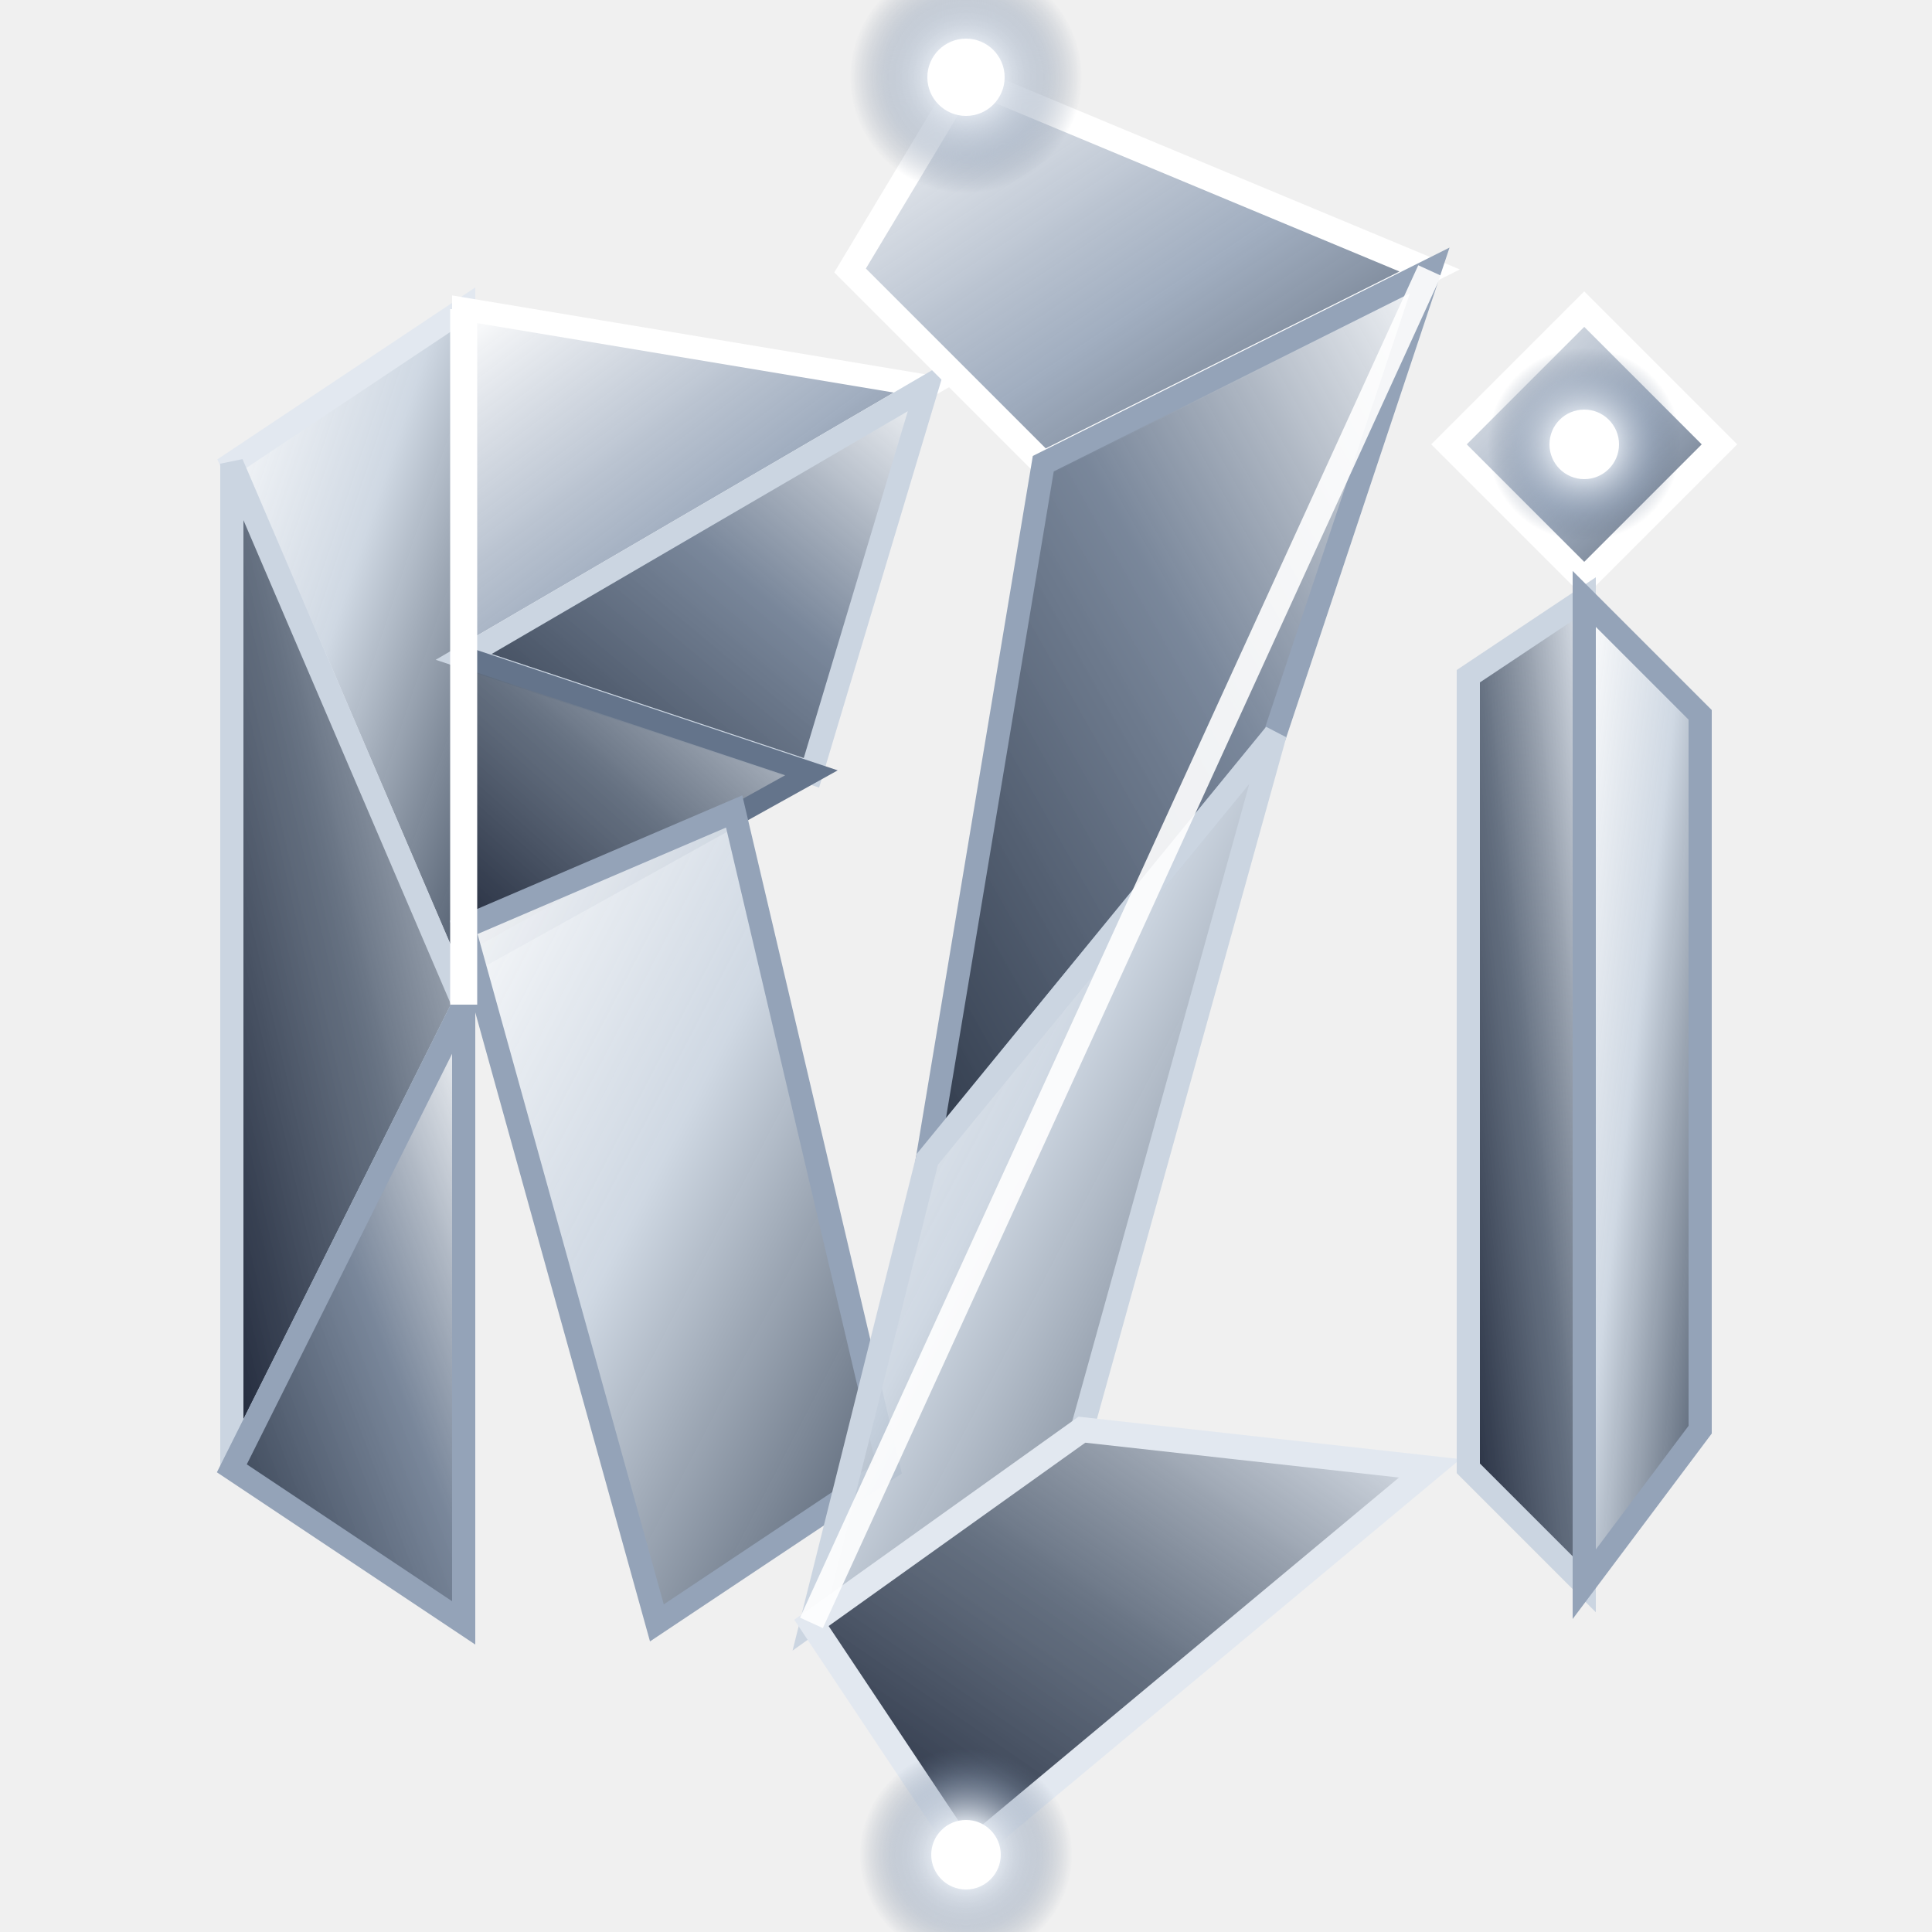
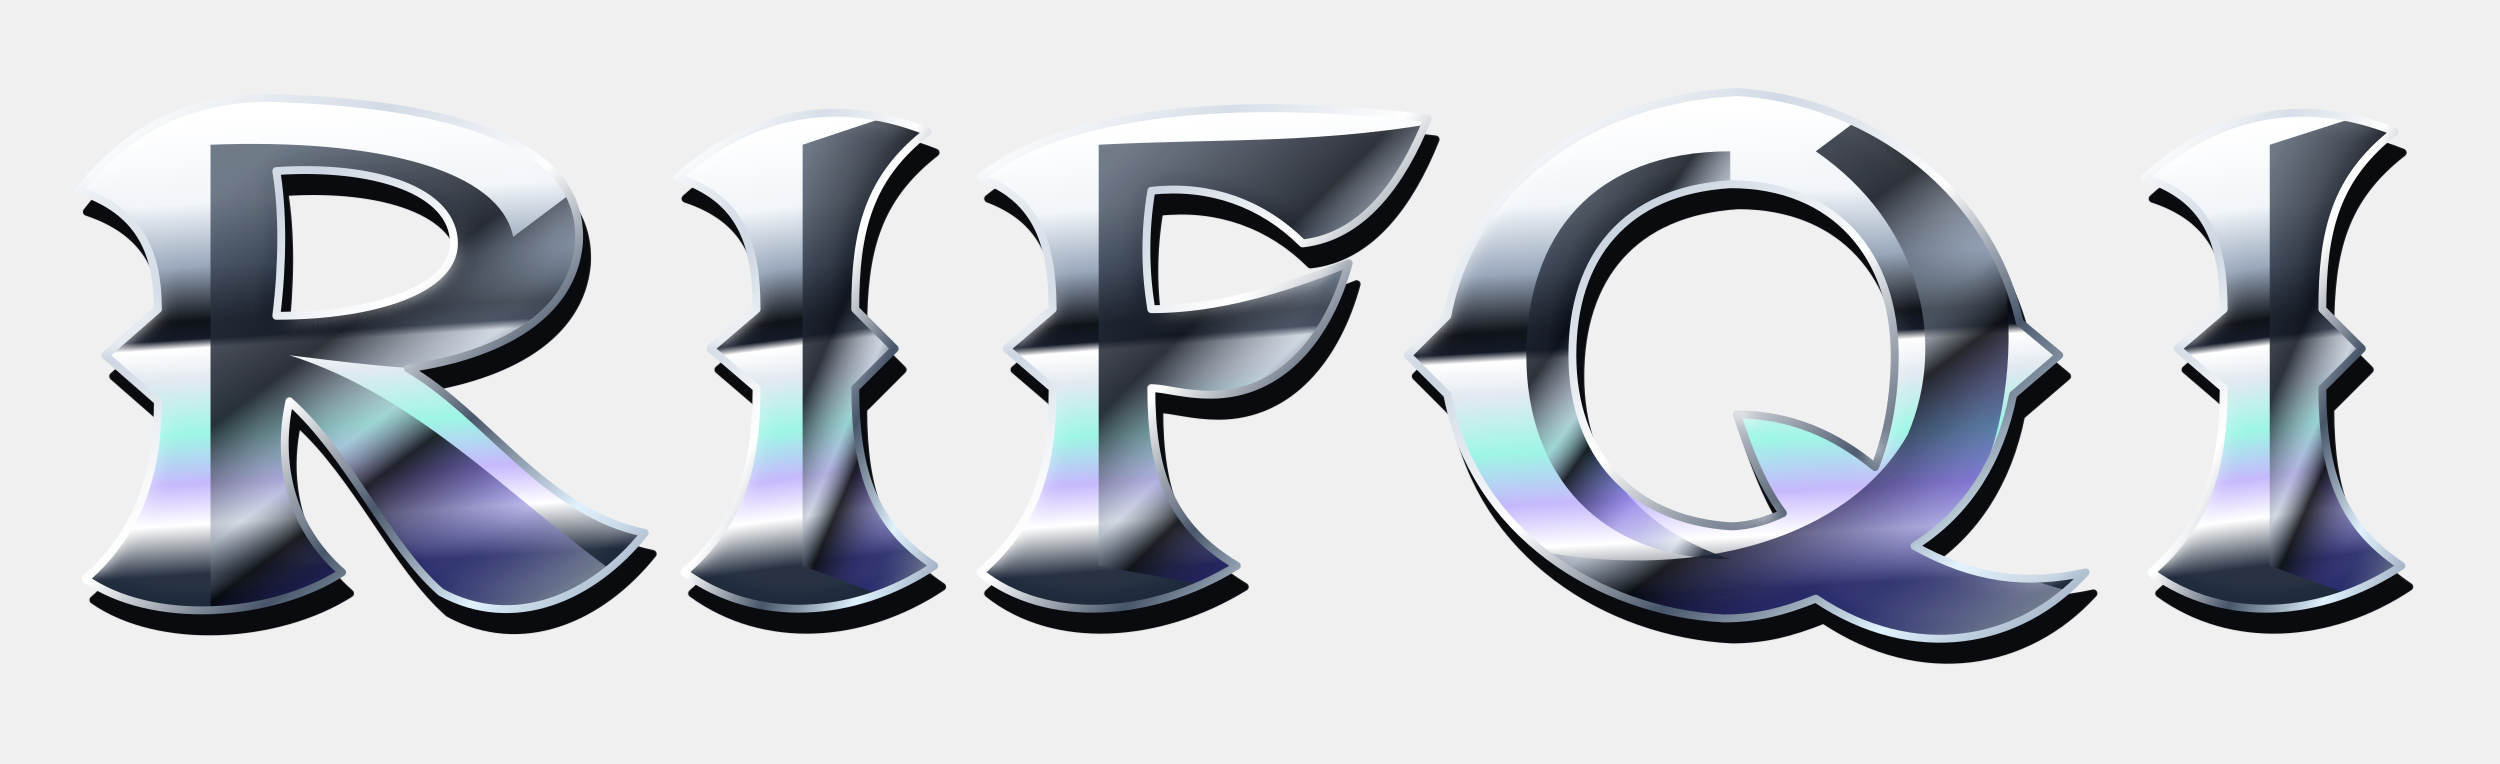
- <svg xmlns="http://www.w3.org/2000/svg" viewBox="0 0 100 100" width="100%" height="100%" aria-label="RZI Crystal Monolith Logo">
+ <svg xmlns="http://www.w3.org/2000/svg" viewBox="0 0 380 116" width="100%" height="100%" aria-label="RIFQI 3D Chiseled Liquid Chrome Logo">
  <defs>
-     <linearGradient id="logo-g-orange" x1="0%" y1="0%" x2="100%" y2="100%">
-       <stop offset="0%" stop-color="#ffffff" stop-opacity="0.98" />
-       <stop offset="45%" stop-color="#cbd5e1" stop-opacity="0.9" />
-       <stop offset="100%" stop-color="#334155" stop-opacity="0.88" />
+     <linearGradient id="chrome-mirror" x1="0%" y1="6%" x2="6%" y2="94%">
+       <stop offset="0%" stop-color="#ffffff" />
+       <stop offset="18%" stop-color="#f1f5f9" />
+       <stop offset="32%" stop-color="#94a3b8" />
+       <stop offset="44%" stop-color="#04070d" />
+       <stop offset="48%" stop-color="#0b1120" />
+       <stop offset="50%" stop-color="#ffffff" />
+       <stop offset="57%" stop-color="#e2e8f0" />
+       <stop offset="69%" stop-color="#99f6e4" />
+       <stop offset="80%" stop-color="#c4b5fd" />
+       <stop offset="89%" stop-color="#ffffff" />
+       <stop offset="100%" stop-color="#1e293b" />
    </linearGradient>
-     <linearGradient id="logo-g-violet" x1="0%" y1="100%" x2="100%" y2="0%">
-       <stop offset="0%" stop-color="#0f172a" stop-opacity="0.94" />
-       <stop offset="50%" stop-color="#475569" stop-opacity="0.82" />
-       <stop offset="100%" stop-color="#e2e8f0" stop-opacity="0.98" />
+     <linearGradient id="chrome-chisel-shadow" x1="15%" y1="0%" x2="85%" y2="100%">
+       <stop offset="0%" stop-color="#334155" stop-opacity="0.72" />
+       <stop offset="32%" stop-color="#090d16" stop-opacity="0.88" />
+       <stop offset="48%" stop-color="#94a3b8" stop-opacity="0.42" />
+       <stop offset="56%" stop-color="#03050a" stop-opacity="0.9" />
+       <stop offset="76%" stop-color="#4338ca" stop-opacity="0.34" />
+       <stop offset="92%" stop-color="#cbd5e1" stop-opacity="0.52" />
+       <stop offset="100%" stop-color="#0f172a" stop-opacity="0.85" />
    </linearGradient>
-     <linearGradient id="logo-g-magenta" x1="100%" y1="0%" x2="0%" y2="100%">
-       <stop offset="0%" stop-color="#f8fafc" stop-opacity="0.95" />
-       <stop offset="45%" stop-color="#64748b" stop-opacity="0.85" />
-       <stop offset="100%" stop-color="#1e293b" stop-opacity="0.92" />
+     <linearGradient id="chrome-rim" x1="0%" y1="0%" x2="100%" y2="100%">
+       <stop offset="0%" stop-color="#ffffff" />
+       <stop offset="28%" stop-color="#cbd5e1" />
+       <stop offset="48%" stop-color="#ffffff" />
+       <stop offset="66%" stop-color="#475569" />
+       <stop offset="84%" stop-color="#e0f2fe" />
+       <stop offset="100%" stop-color="#94a3b8" />
    </linearGradient>
-     <linearGradient id="logo-g-amber" x1="0%" y1="0%" x2="100%" y2="100%">
-       <stop offset="0%" stop-color="#ffffff" stop-opacity="0.98" />
-       <stop offset="55%" stop-color="#94a3b8" stop-opacity="0.86" />
-       <stop offset="100%" stop-color="#334155" stop-opacity="0.78" />
-     </linearGradient>
-     <radialGradient id="logo-g-star" cx="50%" cy="50%" r="50%">
-       <stop offset="0%" stop-color="#ffffff" stop-opacity="1" />
-       <stop offset="30%" stop-color="#e2e8f0" stop-opacity="0.95" />
-       <stop offset="70%" stop-color="#94a3b8" stop-opacity="0.45" />
-       <stop offset="100%" stop-color="#64748b" stop-opacity="0" />
-     </radialGradient>
+     <filter id="liquid-chrome-3d" x="-6%" y="-10%" width="112%" height="124%" color-interpolation-filters="sRGB">
+       <feGaussianBlur in="SourceAlpha" stdDeviation="1.7" result="dome" />
+       <feSpecularLighting in="dome" surfaceScale="4.2" specularConstant="1.15" specularExponent="38" lighting-color="#ffffff" result="specMain">
+         <feDistantLight azimuth="228" elevation="48" />
+       </feSpecularLighting>
+       <feComposite in="specMain" in2="SourceAlpha" operator="in" result="specClipped" />
+       <feComponentTransfer in="specClipped" result="specSoft">
+         <feFuncA type="linear" slope="0.52" />
+       </feComponentTransfer>
+       <feBlend in="SourceGraphic" in2="specSoft" mode="screen" result="litBody" />
+       <feOffset in="SourceAlpha" dx="1.2" dy="3.2" result="extrudeOff" />
+       <feFlood flood-color="#020307" flood-opacity="0.96" result="extrudeCol" />
+       <feComposite in="extrudeCol" in2="extrudeOff" operator="in" result="extrudeShadow" />
+       <feMerge>
+         <feMergeNode in="extrudeShadow" />
+         <feMergeNode in="litBody" />
+       </feMerge>
+     </filter>
+     <path id="glyph-r" d="M 12 29 C 19 20, 29 14, 44 15 C 67 16, 89 21, 88 37 C 87 48, 76 54, 62 56 C 74 63, 83 78, 98 81 C 90 91, 78 96, 67 90 C 59 83, 53 69, 44 61 C 42 70, 44 80, 52 87 C 41 94, 23 95, 13 88 C 21 81, 24 72, 24 61 L 16 54 L 24 47 C 24 38, 21 32, 12 29 Z M 42 26 C 43 32, 43 40, 42 48 C 57 48, 69 44, 69 37 C 69 29, 57 25, 42 26 Z" />
+     <path id="glyph-i1" d="M 103 27 C 113 18, 126 14, 141 20 C 132 27, 130 35, 130 47 L 136 53 L 130 59 C 130 72, 133 80, 142 86 C 130 94, 115 95, 104 87 C 112 80, 115 72, 115 59 L 108 53 L 115 47 C 115 36, 112 30, 103 27 Z" />
+     <path id="glyph-f" d="M 149 27 C 160 18, 184 14, 217 18 C 213 28, 207 36, 198 37 C 192 31, 184 28, 175 29 C 174 35, 174 41, 175 47 C 185 47, 195 44, 205 40 C 202 51, 195 60, 184 60 C 180 60, 177 59, 175 59 C 175 72, 178 80, 188 86 C 175 94, 159 95, 149 87 C 157 80, 160 72, 160 59 L 153 53 L 160 47 C 160 36, 157 30, 149 27 Z" />
+     <path id="glyph-q" d="M 264 14 C 282 15, 302 27, 307 49 L 313 54 L 306 60 C 304 70, 299 78, 291 83 C 300 88, 308 89, 317 87 C 307 98, 291 101, 276 91 C 271 93, 267 94, 262 94 C 243 93, 224 81, 220 60 L 214 54 L 220 48 C 224 27, 243 15, 264 14 Z M 263 28 C 247 29, 239 39, 239 54 C 239 69, 248 79, 263 80 C 266 80, 269 79, 271 78 C 268 74, 266 69, 264 63 C 272 63, 279 66, 285 71 C 287 66, 288 60, 288 54 C 288 39, 279 28, 263 28 Z" />
+     <path id="glyph-i2" d="M 326 27 C 336 18, 349 14, 364 20 C 355 27, 353 35, 353 47 L 359 53 L 353 59 C 353 72, 356 80, 365 86 C 353 94, 338 95, 327 87 C 335 80, 338 72, 338 59 L 331 53 L 338 47 C 338 36, 335 30, 326 27 Z" />
+     <clipPath id="clip-r">
+       <use href="#glyph-r" />
+     </clipPath>
+     <clipPath id="clip-i1">
+       <use href="#glyph-i1" />
+     </clipPath>
+     <clipPath id="clip-f">
+       <use href="#glyph-f" />
+     </clipPath>
+     <clipPath id="clip-q">
+       <use href="#glyph-q" />
+     </clipPath>
+     <clipPath id="clip-i2">
+       <use href="#glyph-i2" />
+     </clipPath>
  </defs>
-   <g class="logo-shard logo-shard-r">
-     <polygon points="12,24 24,16 24,52" fill="url(#logo-g-orange)" stroke="#e2e8f0" stroke-width="1.2" />
-     <polygon points="12,24 24,52 12,76" fill="url(#logo-g-violet)" stroke="#cbd5e1" stroke-width="1.2" />
-     <polygon points="12,76 24,52 24,84" fill="url(#logo-g-magenta)" stroke="#94a3b8" stroke-width="1.2" />
-     <polygon points="24,16 48,20 24,34" fill="url(#logo-g-amber)" stroke="#ffffff" stroke-width="1.2" />
-     <polygon points="48,20 42,40 24,34" fill="url(#logo-g-magenta)" stroke="#cbd5e1" stroke-width="1.2" />
-     <polygon points="24,34 42,40 24,50" fill="url(#logo-g-violet)" stroke="#64748b" stroke-width="1.1" />
-     <polygon points="24,48 38,42 46,76 34,84" fill="url(#logo-g-orange)" stroke="#94a3b8" stroke-width="1.2" />
-     <line x1="24" y1="16" x2="24" y2="52" stroke="#ffffff" stroke-width="1.4" />
-   </g>
-   <g class="logo-shard logo-shard-z">
-     <polygon points="44,14 50,4 74,14 54,24" fill="url(#logo-g-amber)" stroke="#ffffff" stroke-width="1.3" />
-     <polygon points="74,14 66,38 48,60 54,24" fill="url(#logo-g-magenta)" stroke="#94a3b8" stroke-width="1.2" />
-     <polygon points="66,38 56,74 42,84 48,60" fill="url(#logo-g-orange)" stroke="#cbd5e1" stroke-width="1.2" />
-     <polygon points="42,84 56,74 74,76 50,96" fill="url(#logo-g-violet)" stroke="#e2e8f0" stroke-width="1.3" />
-     <line x1="74" y1="14" x2="42" y2="84" stroke="#ffffff" stroke-width="1.3" opacity="0.9" />
-     <circle cx="50" cy="4" r="6" fill="url(#logo-g-star)" />
-     <circle cx="50" cy="4" r="2" fill="#ffffff" />
-     <circle cx="50" cy="96" r="5.5" fill="url(#logo-g-star)" />
-     <circle cx="50" cy="96" r="1.8" fill="#ffffff" />
-   </g>
-   <g class="logo-shard logo-shard-i">
-     <polygon points="82,16 89,23 82,30 75,23" fill="url(#logo-g-amber)" stroke="#ffffff" stroke-width="1.3" />
-     <polygon points="76,35 82,31 82,82 76,76" fill="url(#logo-g-violet)" stroke="#cbd5e1" stroke-width="1.2" />
-     <polygon points="82,31 88,37 88,74 82,82" fill="url(#logo-g-orange)" stroke="#94a3b8" stroke-width="1.2" />
-     <circle cx="82" cy="23" r="5" fill="url(#logo-g-star)" />
-     <circle cx="82" cy="23" r="1.8" fill="#ffffff" />
+   <g filter="url(#liquid-chrome-3d)">
+     <g fill="url(#chrome-mirror)" fill-rule="evenodd">
+       <use href="#glyph-r" />
+       <use href="#glyph-i1" />
+       <use href="#glyph-f" />
+       <use href="#glyph-q" />
+       <use href="#glyph-i2" />
+     </g>
+     <g fill="url(#chrome-chisel-shadow)">
+       <path clip-path="url(#clip-r)" d="M 32 22 C 58 21, 76 26, 78 36 L 94 24 L 94 54 C 76 58, 60 56, 44 54 C 63 60, 77 75, 92 86 L 102 96 L 32 96 L 32 85 Z" />
+       <path clip-path="url(#clip-i1)" d="M 122 22 L 146 14 L 146 95 L 122 86 C 122 65, 122 43, 122 22 Z" />
+       <path clip-path="url(#clip-f)" d="M 167 22 C 186 21, 202 22, 222 18 L 222 96 L 167 86 L 167 54 C 182 54, 195 51, 210 43 L 210 64 L 167 64 L 167 22 Z" />
+       <path clip-path="url(#clip-q)" d="M 297 22 C 309 39, 308 69, 294 84 L 322 92 L 296 105 L 246 98 L 235 84 C 258 88, 281 82, 290 66 C 296 52, 292 34, 276 23 L 288 14 Z" />
+       <path clip-path="url(#clip-q)" d="M 263 23 C 242 23, 232 36, 232 54 C 232 72, 243 85, 263 85 C 248 80, 240 69, 240 54 C 240 39, 249 28, 263 28 Z" />
+       <path clip-path="url(#clip-i2)" d="M 345 22 L 370 14 L 370 95 L 345 86 C 345 65, 345 43, 345 22 Z" />
+     </g>
+     <g fill="none" stroke="url(#chrome-rim)" stroke-width="1.2" stroke-linejoin="round">
+       <use href="#glyph-r" />
+       <use href="#glyph-i1" />
+       <use href="#glyph-f" />
+       <use href="#glyph-q" />
+       <use href="#glyph-i2" />
+     </g>
  </g>
</svg>
